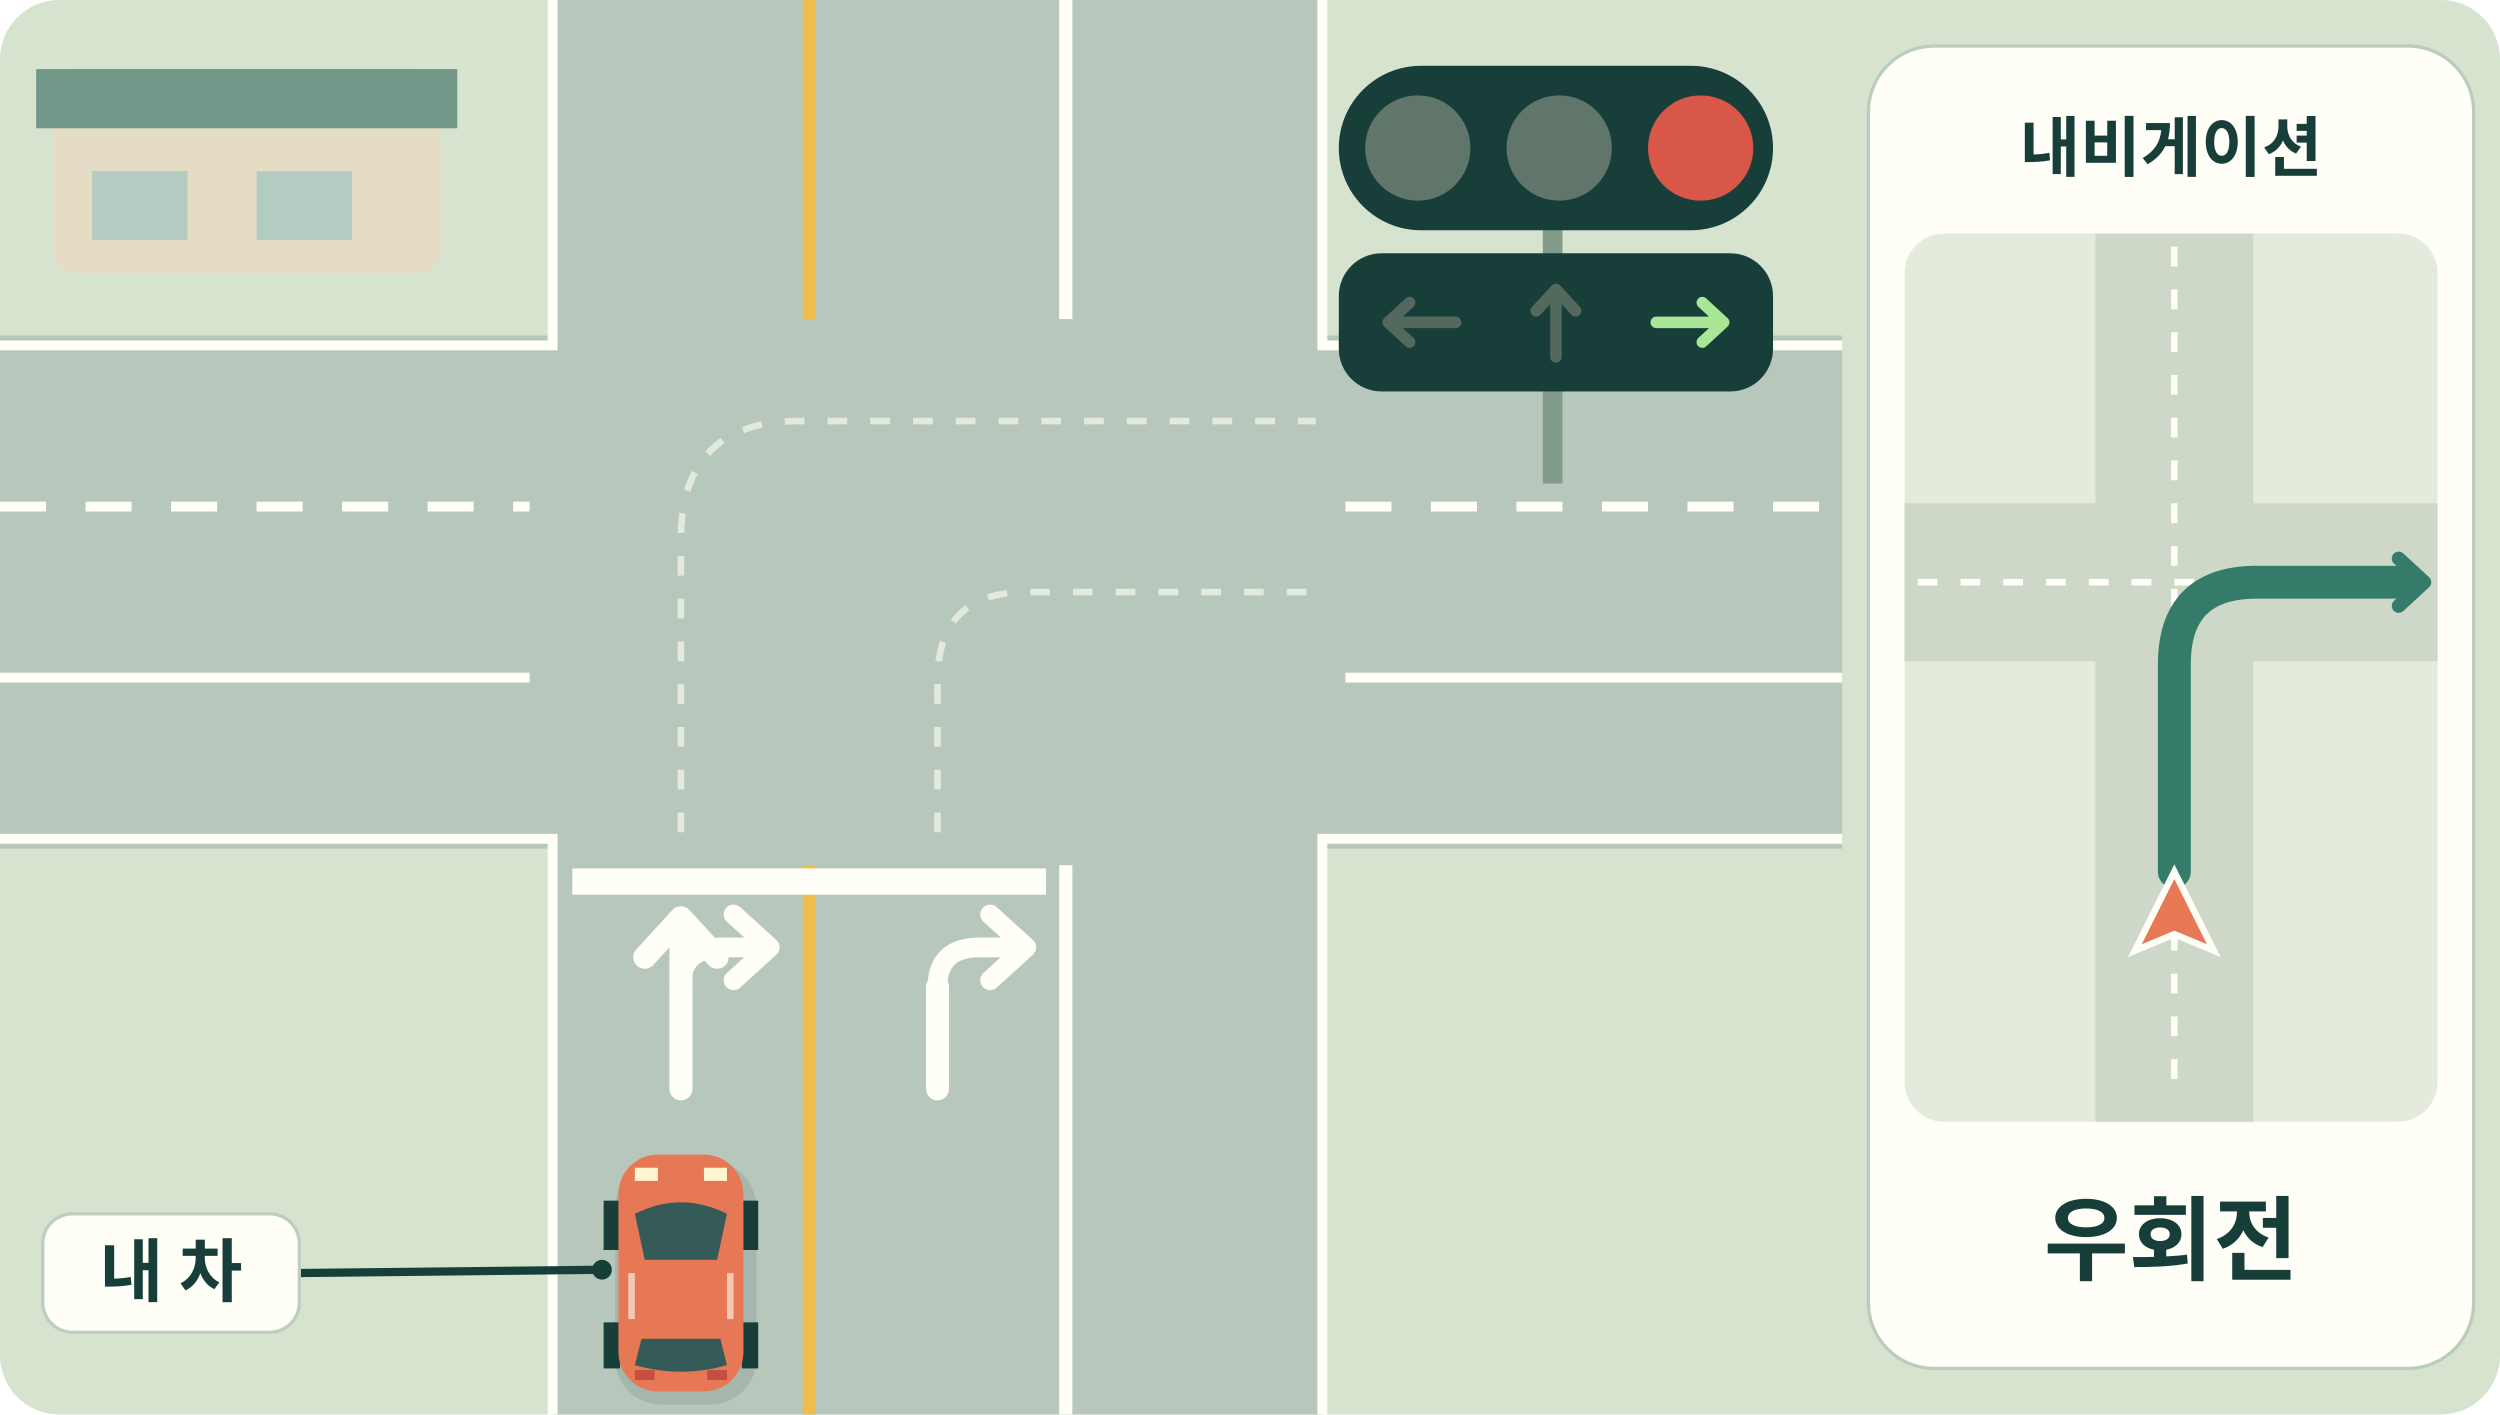
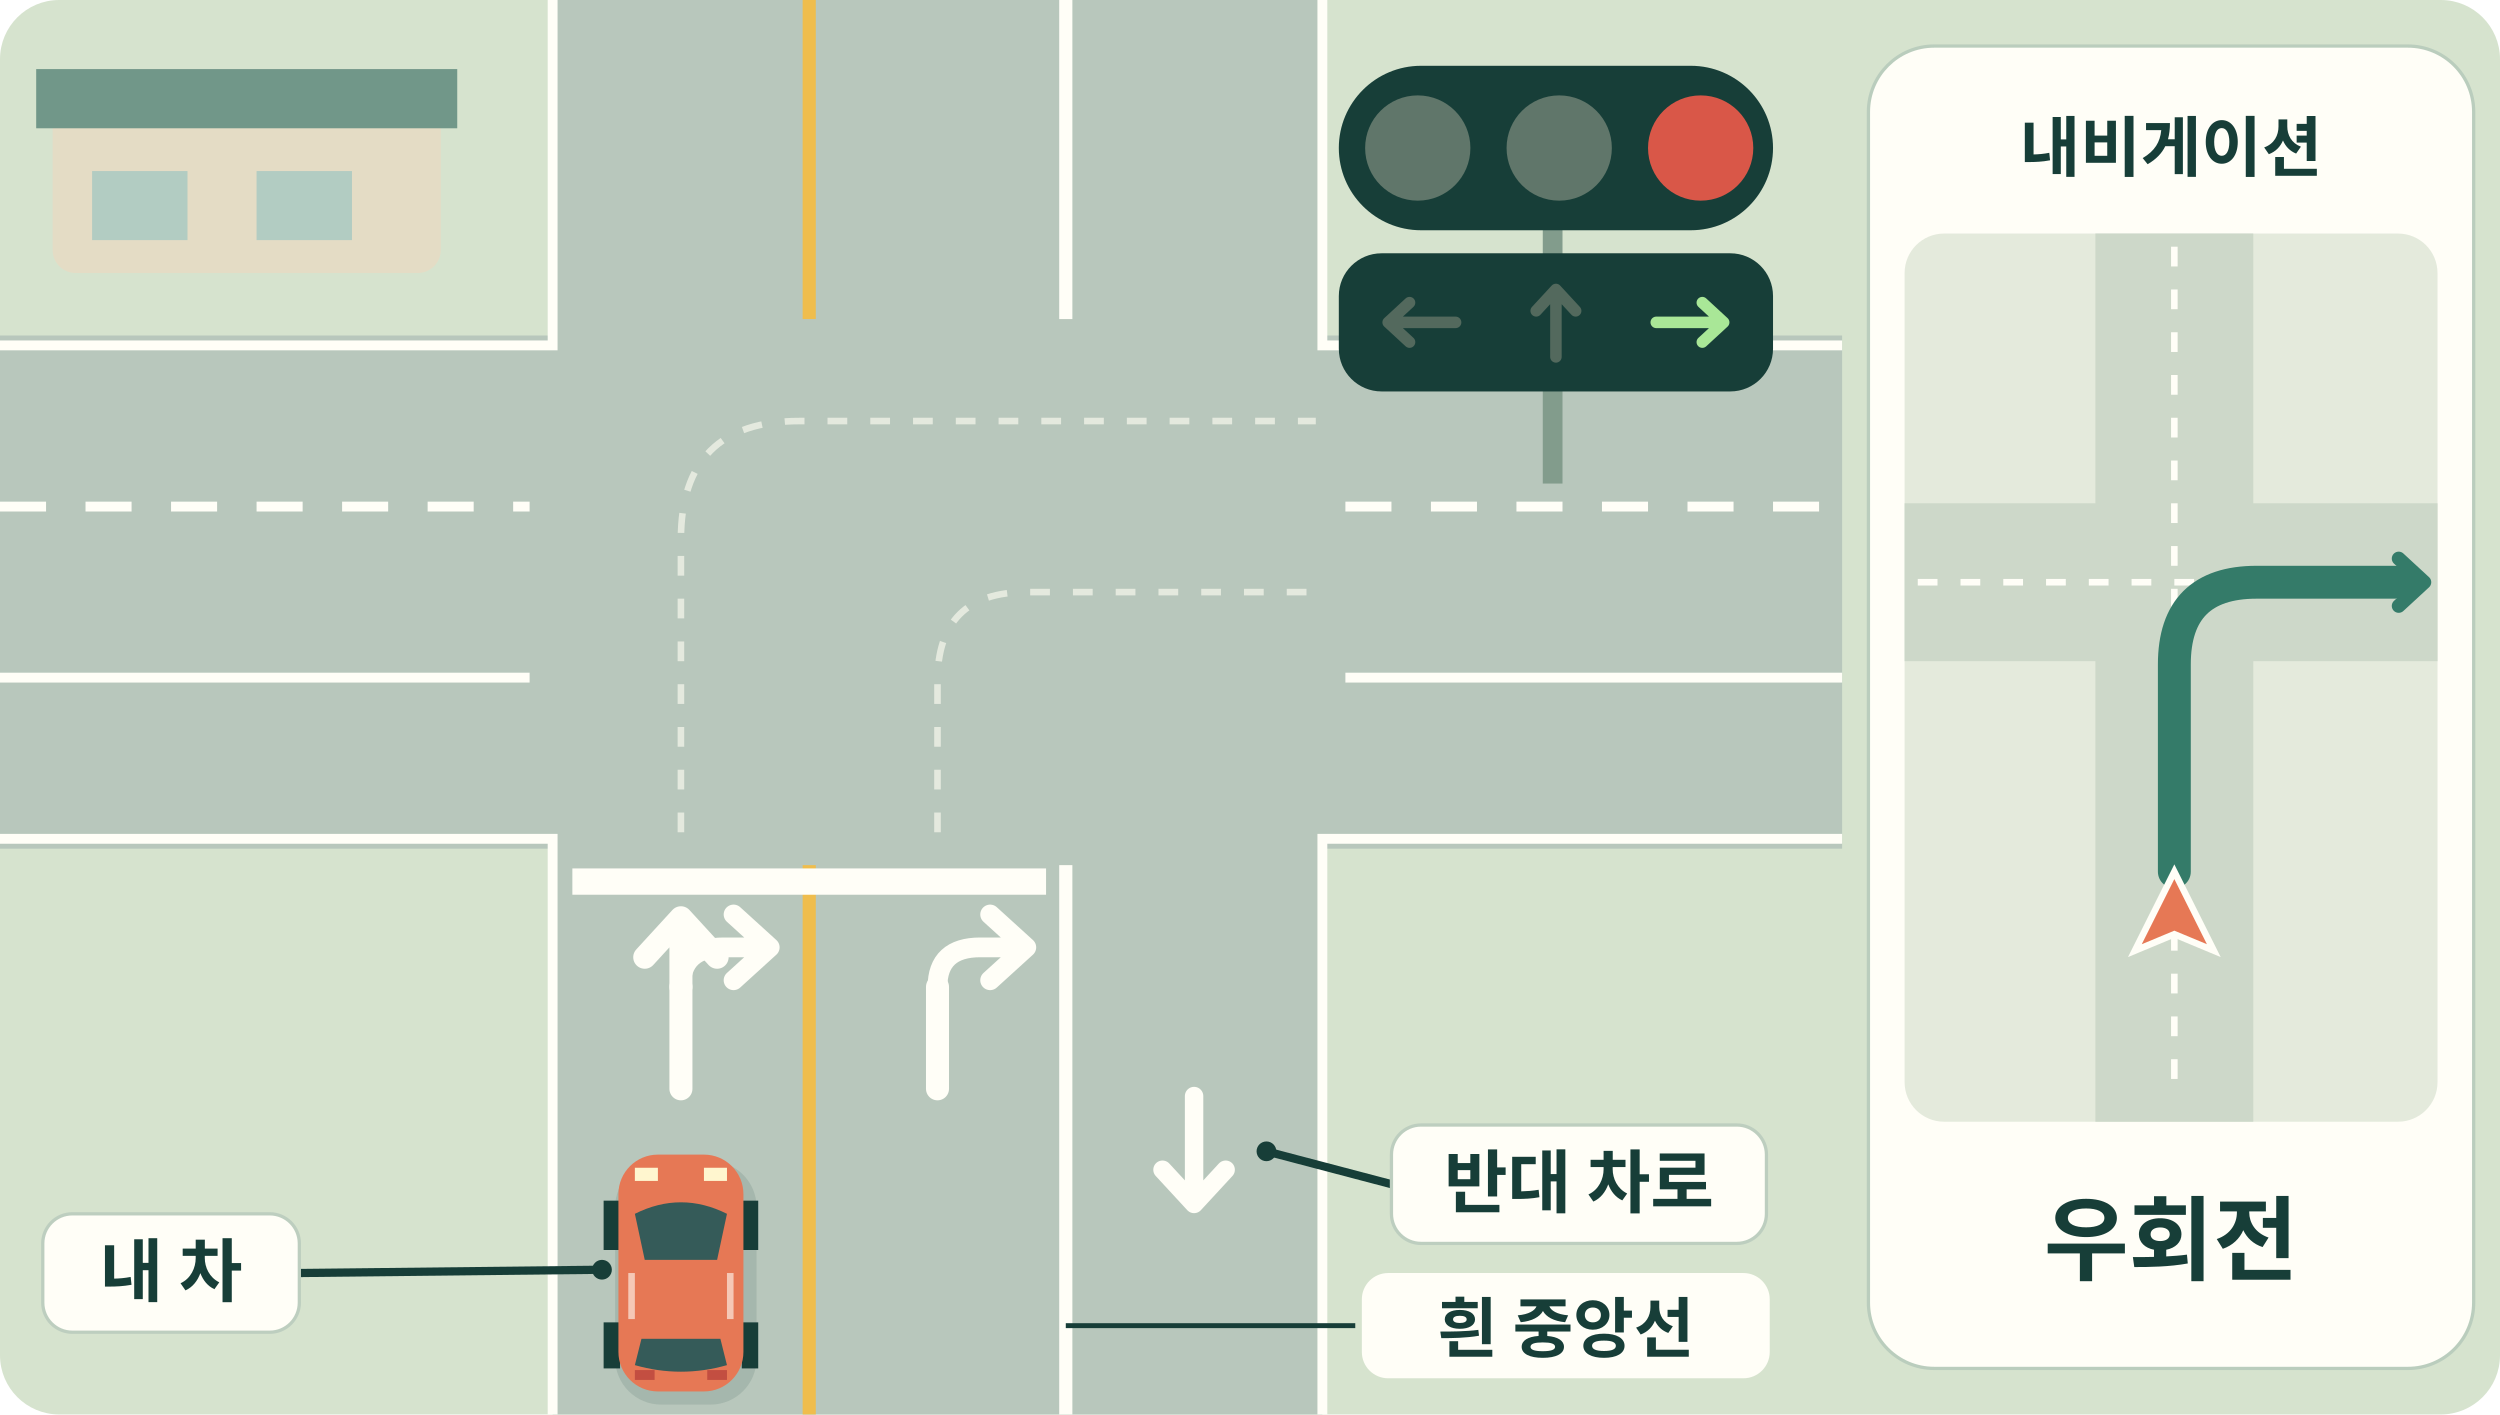
<svg xmlns="http://www.w3.org/2000/svg" data-question-id="lane-04" viewBox="0 0 760 430" role="img" aria-labelledby="scene-title" data-scenario-feature="lane-junction">
  <rect width="760" height="430" rx="18" fill="#d6e3ce" />
  <g data-intersection="true">
    <rect y="102" width="560" height="156" fill="#b8c7bc" />
    <rect x="168" width="234" height="430" fill="#b8c7bc" />
    <path d="M0 105h168V0M402 0v105h158M0 255h168V430M402 430V255h158" fill="none" stroke="#fffef7" stroke-width="3" />
    <path d="M324 0V97M324 263V430" fill="none" stroke="#fffef7" stroke-width="4" data-road-marking="centerline" />
    <path d="M246 0V97M246 263V430" fill="none" stroke="#efbd4d" stroke-width="4" data-lane-change="forbidden" data-boundary="yellow" />
    <path d="M0 206h161M409 206h151" fill="none" stroke="#fffef7" stroke-width="3" />
    <path d="M0 154h161M409 154h151" fill="none" stroke="#fffef7" stroke-width="3" stroke-dasharray="14 12" />
  </g>
  <path data-marking="stop-line" d="M174 268h144" stroke="#fffef7" stroke-width="8" />
  <g data-lane="left" data-lane-directions="straight,right">
    <g data-road-marking="lane-direction" data-directions="straight,right">
      <path d="M207 331V300" fill="none" stroke="#fffef7" stroke-width="7" stroke-linecap="round" />
      <path d="M207 300V279m-11 12 11 -12 11 12" fill="none" stroke="#fffef7" stroke-width="7" stroke-linecap="round" stroke-linejoin="round" />
      <path d="M207 300Q207 288 220 288H234m-11 -10 11 10 -11 10" fill="none" stroke="#fffef7" stroke-width="6" stroke-linecap="round" stroke-linejoin="round" />
    </g>
  </g>
  <g data-lane="right" data-lane-directions="right">
    <g data-road-marking="lane-direction" data-directions="right">
      <path d="M285 331V300" fill="none" stroke="#fffef7" stroke-width="7" stroke-linecap="round" />
      <path d="M285 300Q285 288 298 288H312m-11 -10 11 10 -11 10" fill="none" stroke="#fffef7" stroke-width="6" stroke-linecap="round" stroke-linejoin="round" />
    </g>
+   </g>
+   <g data-lane="opposing" data-travel-direction="toward-viewer">
+     <g transform="translate(363 350) rotate(180)">
+       <g transform="translate(0 0) rotate(0) scale(0.8)">
+         <path d="M0 21V-20M-12 -7L0 -20 12 -7" fill="none" stroke="#fffef7" stroke-width="7" stroke-linecap="round" stroke-linejoin="round" />
+       </g>
+     </g>
+     <g class="vehicle-callout">
+       <path d="M423 360L385 350" fill="none" stroke="#173e38" stroke-width="2.5" />
+       <circle cx="385" cy="350" r="3" fill="#173e38" />
+       <rect x="423" y="342" width="114" height="36" rx="9" fill="#fffef7" stroke="#bdcebf" />
+       <text x="480" y="367" font-family="Pretendard, 'Noto Sans KR', sans-serif" font-size="21" font-weight="750" fill="#173e38" text-anchor="middle">반대 차로</text>
+     </g>
+     <path d="M324 403H412" fill="none" stroke="#173e38" stroke-width="1.5" />
+     <rect x="414" y="387" width="124" height="32" rx="8" fill="#fffef7" />
+     <text x="476" y="411" font-family="Pretendard, 'Noto Sans KR', sans-serif" font-size="20" font-weight="750" fill="#173e38" text-anchor="middle">흰 중앙선</text>
  </g>
  <g data-turning-guides="two-lanes">
    <path d="M207 253V164q0 -36 36 -36H400" fill="none" stroke="#e4e9de" stroke-width="2" stroke-dasharray="6 7" />
    <path d="M285 253V207q0 -27 27 -27H400" fill="none" stroke="#e4e9de" stroke-width="2" stroke-dasharray="6 7" />
  </g>
  <rect x="16" y="21" width="118" height="62" rx="7" fill="#e4dcc5" />
  <path d="M11 21h128v18H11Z" fill="#719789" />
  <path d="M28 52h29v21H28Zm50 0h29v21H78Z" fill="#b2ccc2" />
  <g data-vehicle-role="own" data-car-x="207" data-car-y="386" transform="translate(207 386) rotate(0)">
    <rect x="-20" y="-33" width="43" height="74" rx="14" fill="#173e38" opacity=".12" />
    <path d="M-21 -21v15m42 -15v15m-42 22v14m42 -14v14" stroke="#173e38" stroke-width="5" />
    <rect x="-19" y="-35" width="38" height="72" rx="12" fill="#e67855" />
    <path d="M-14 -17q14 -7 28 0l-3 14h-22Z M-12 21h24l2 8q-14 4 -28 0Z" fill="#355b59" />
    <path d="M-15 1v14M15 1v14" stroke="#fffef7" stroke-opacity=".6" stroke-width="2" />
    <path d="M-14 -29h7m14 0h7" stroke="#fff6cf" stroke-width="4" />
    <path d="M-14 32h6m16 0h6" stroke="#c34e41" stroke-width="3" />
  </g>
  <g class="vehicle-callout">
    <path d="M91 387L183 386" fill="none" stroke="#173e38" stroke-width="2.5" />
    <circle cx="183" cy="386" r="3" fill="#173e38" />
    <rect x="13" y="369" width="78" height="36" rx="9" fill="#fffef7" stroke="#bdcebf" />
    <text x="52" y="394" font-family="Pretendard, 'Noto Sans KR', sans-serif" font-size="21" font-weight="750" fill="#173e38" text-anchor="middle">내 차</text>
  </g>
  <g data-signal-type="road" transform="translate(407 20)">
    <path d="M65 44v83" stroke="#829c8c" stroke-width="6" />
    <rect width="132" height="50" rx="25" fill="#173e38" />
    <circle cx="24" cy="25" r="16" fill="#60766a" />
    <circle cx="67" cy="25" r="16" fill="#60766a" />
    <circle cx="110" cy="25" r="16" fill="#d95748" />
    <rect y="57" width="132" height="42" rx="13" fill="#173e38" />
    <g data-arrow="left" data-lit="false">
      <g transform="translate(25 78) rotate(-90) scale(0.5)">
        <path d="M0 21V-20M-12 -7L0 -20 12 -7" fill="none" stroke="#53695d" stroke-width="7" stroke-linecap="round" stroke-linejoin="round" />
      </g>
    </g>
    <g data-arrow="straight" data-lit="false">
      <g transform="translate(66 78) rotate(0) scale(0.5)">
        <path d="M0 21V-20M-12 -7L0 -20 12 -7" fill="none" stroke="#53695d" stroke-width="7" stroke-linecap="round" stroke-linejoin="round" />
      </g>
    </g>
    <g data-arrow="right" data-lit="true">
      <g transform="translate(107 78) rotate(90) scale(0.5)">
        <path d="M0 21V-20M-12 -7L0 -20 12 -7" fill="none" stroke="#a9e797" stroke-width="7" stroke-linecap="round" stroke-linejoin="round" />
      </g>
    </g>
  </g>
  <g data-navigation="right" transform="translate(568 14)">
    <rect width="184" height="402" rx="20" fill="#fffef7" stroke="#bacdbd" />
    <text x="92" y="38" font-family="Pretendard, 'Noto Sans KR', sans-serif" font-size="20" font-weight="750" fill="#173e38" text-anchor="middle">내비게이션</text>
    <rect x="11" y="57" width="162" height="270" rx="12" fill="#e4eadc" />
    <path d="M93 57v270M11 163h162" stroke="#cdd8c9" stroke-width="48" />
    <path d="M93 61v258M15 163h154" stroke="#fffef7" stroke-width="2" stroke-dasharray="6 7" />
    <path d="M93 251V188Q93 163 118 163H160" fill="none" stroke="#347b69" stroke-width="10" stroke-linecap="round" stroke-linejoin="round" />
    <g transform="translate(157 163) rotate(90) scale(0.6)">
      <path d="M0 21V-20M-12 -7L0 -20 12 -7" fill="none" stroke="#347b69" stroke-width="7" stroke-linecap="round" stroke-linejoin="round" />
    </g>
    <path d="M93 251l-12 24 12 -5 12 5Z" fill="#e67855" stroke="#fffef7" stroke-width="2" />
    <text x="92" y="373" font-family="Pretendard, 'Noto Sans KR', sans-serif" font-size="28" font-weight="750" fill="#173e38" text-anchor="middle">우회전</text>
  </g>
</svg>
